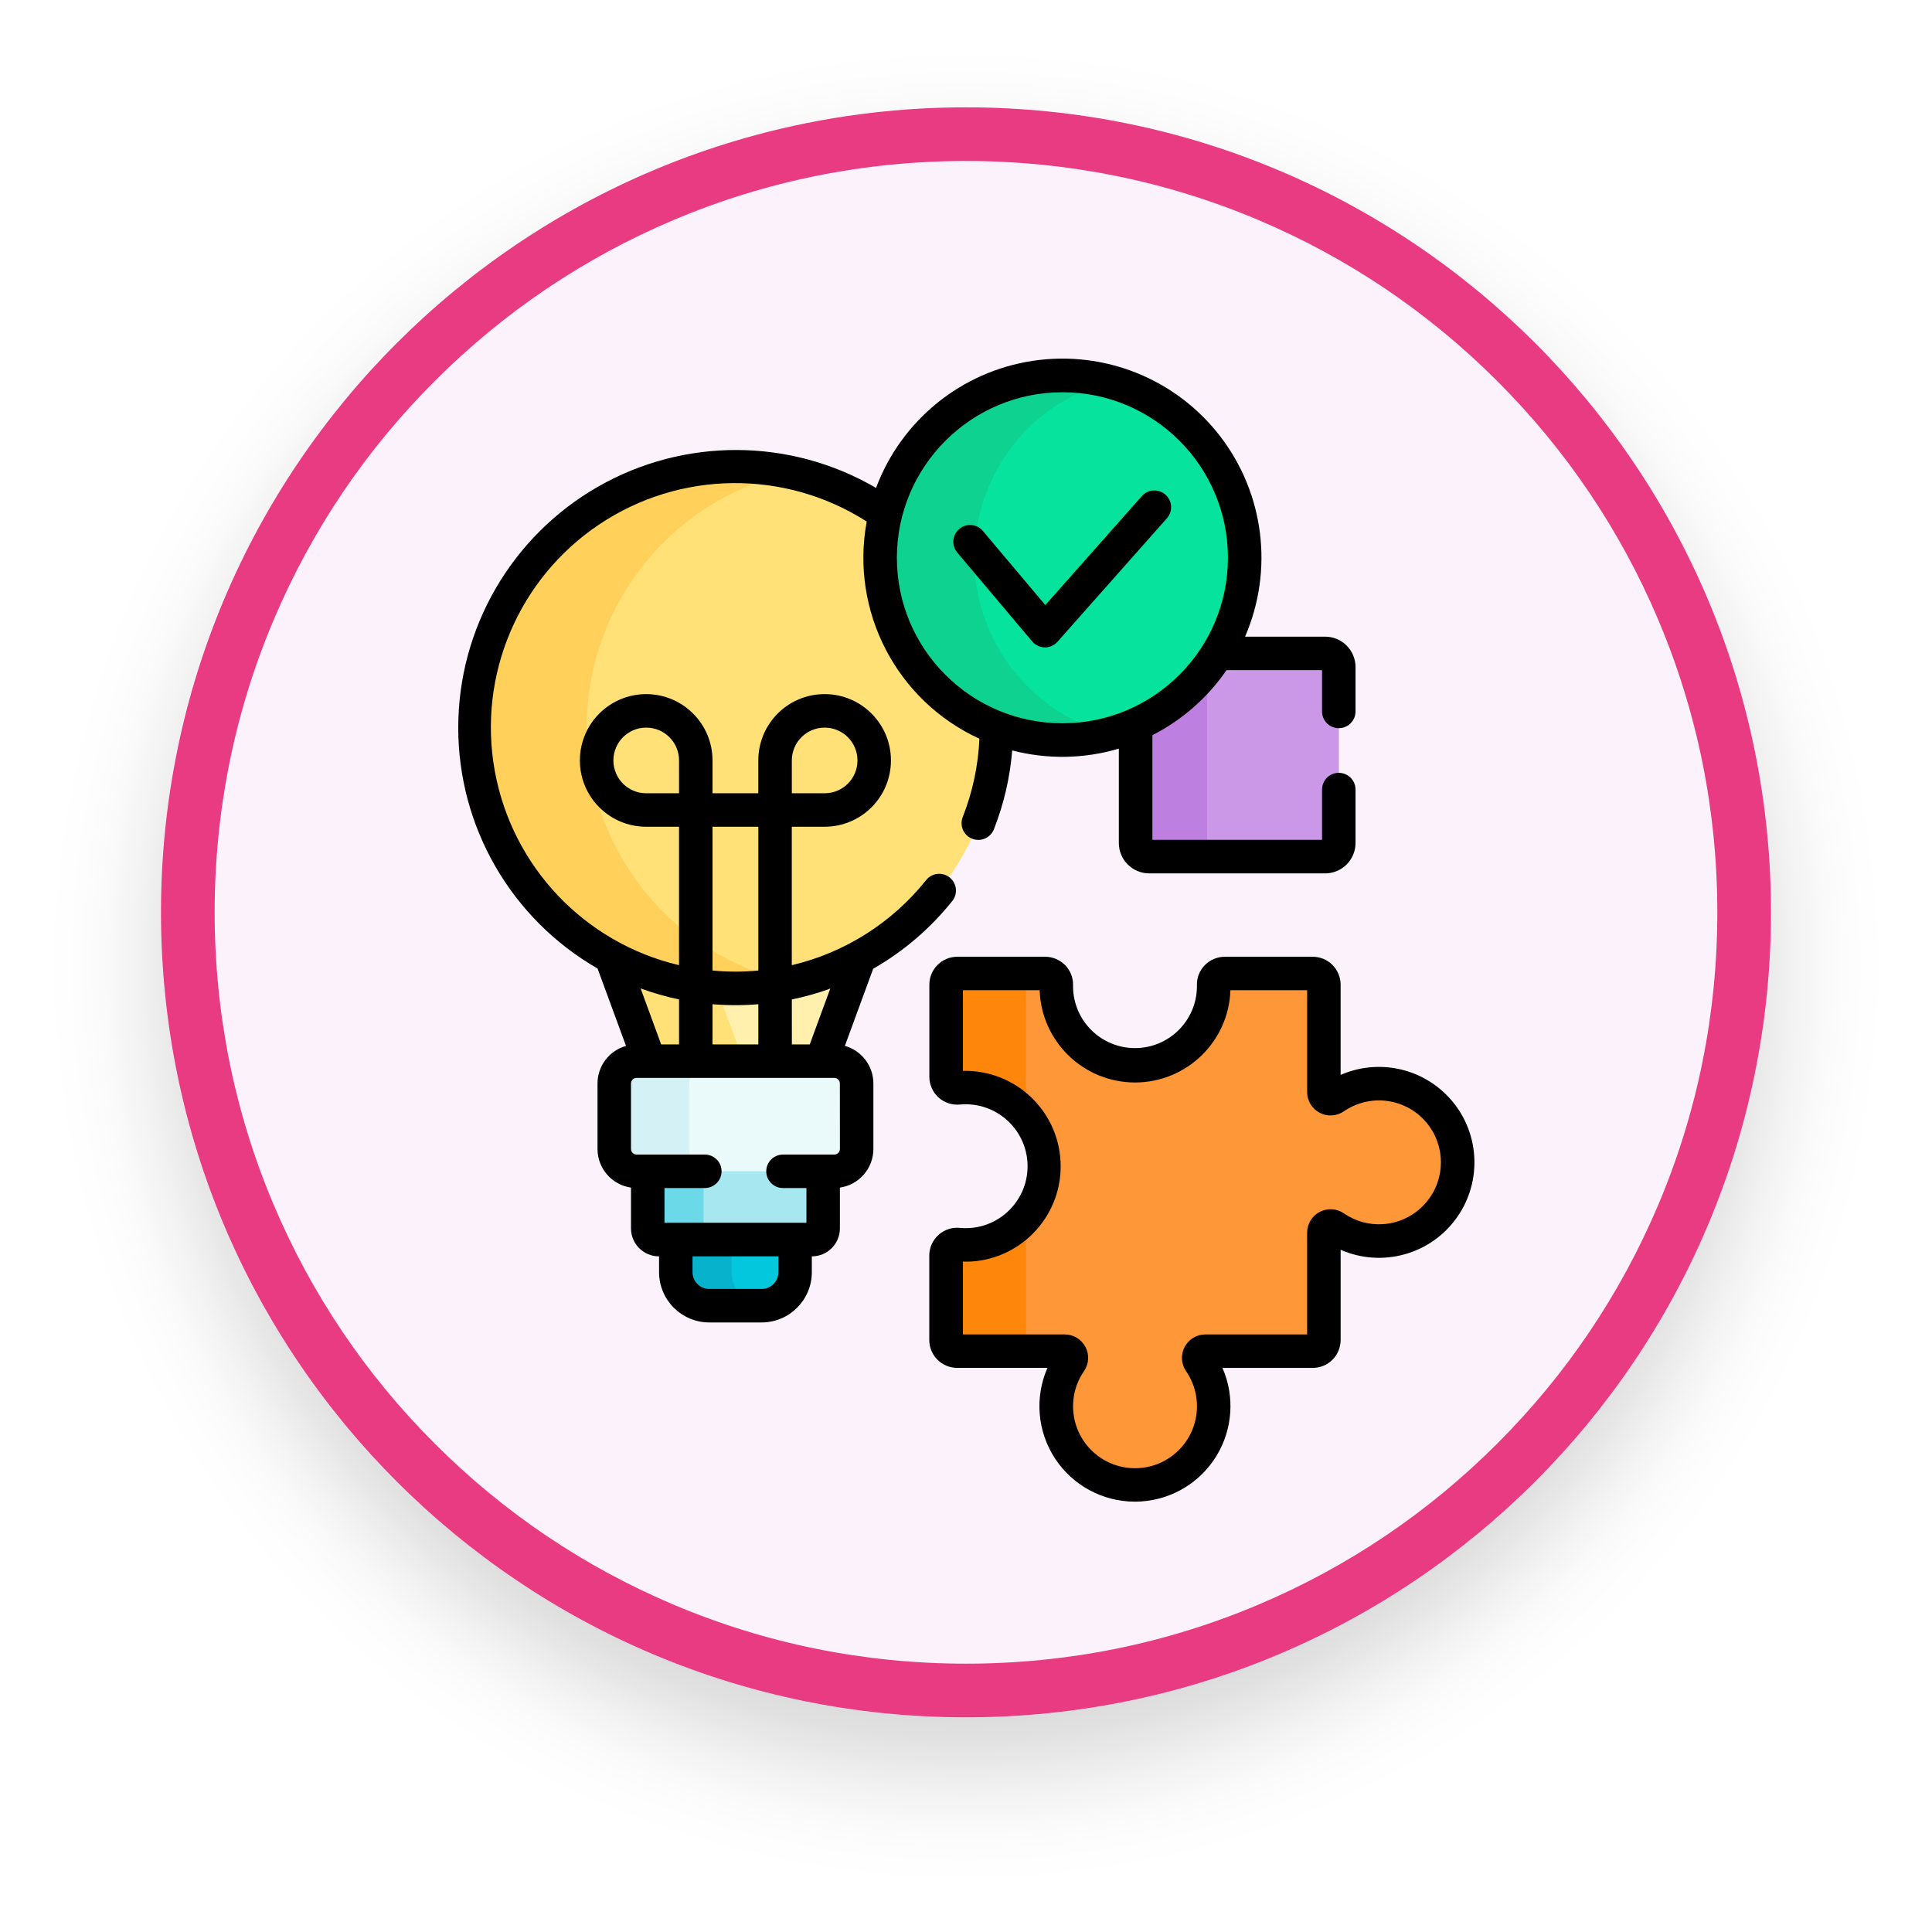
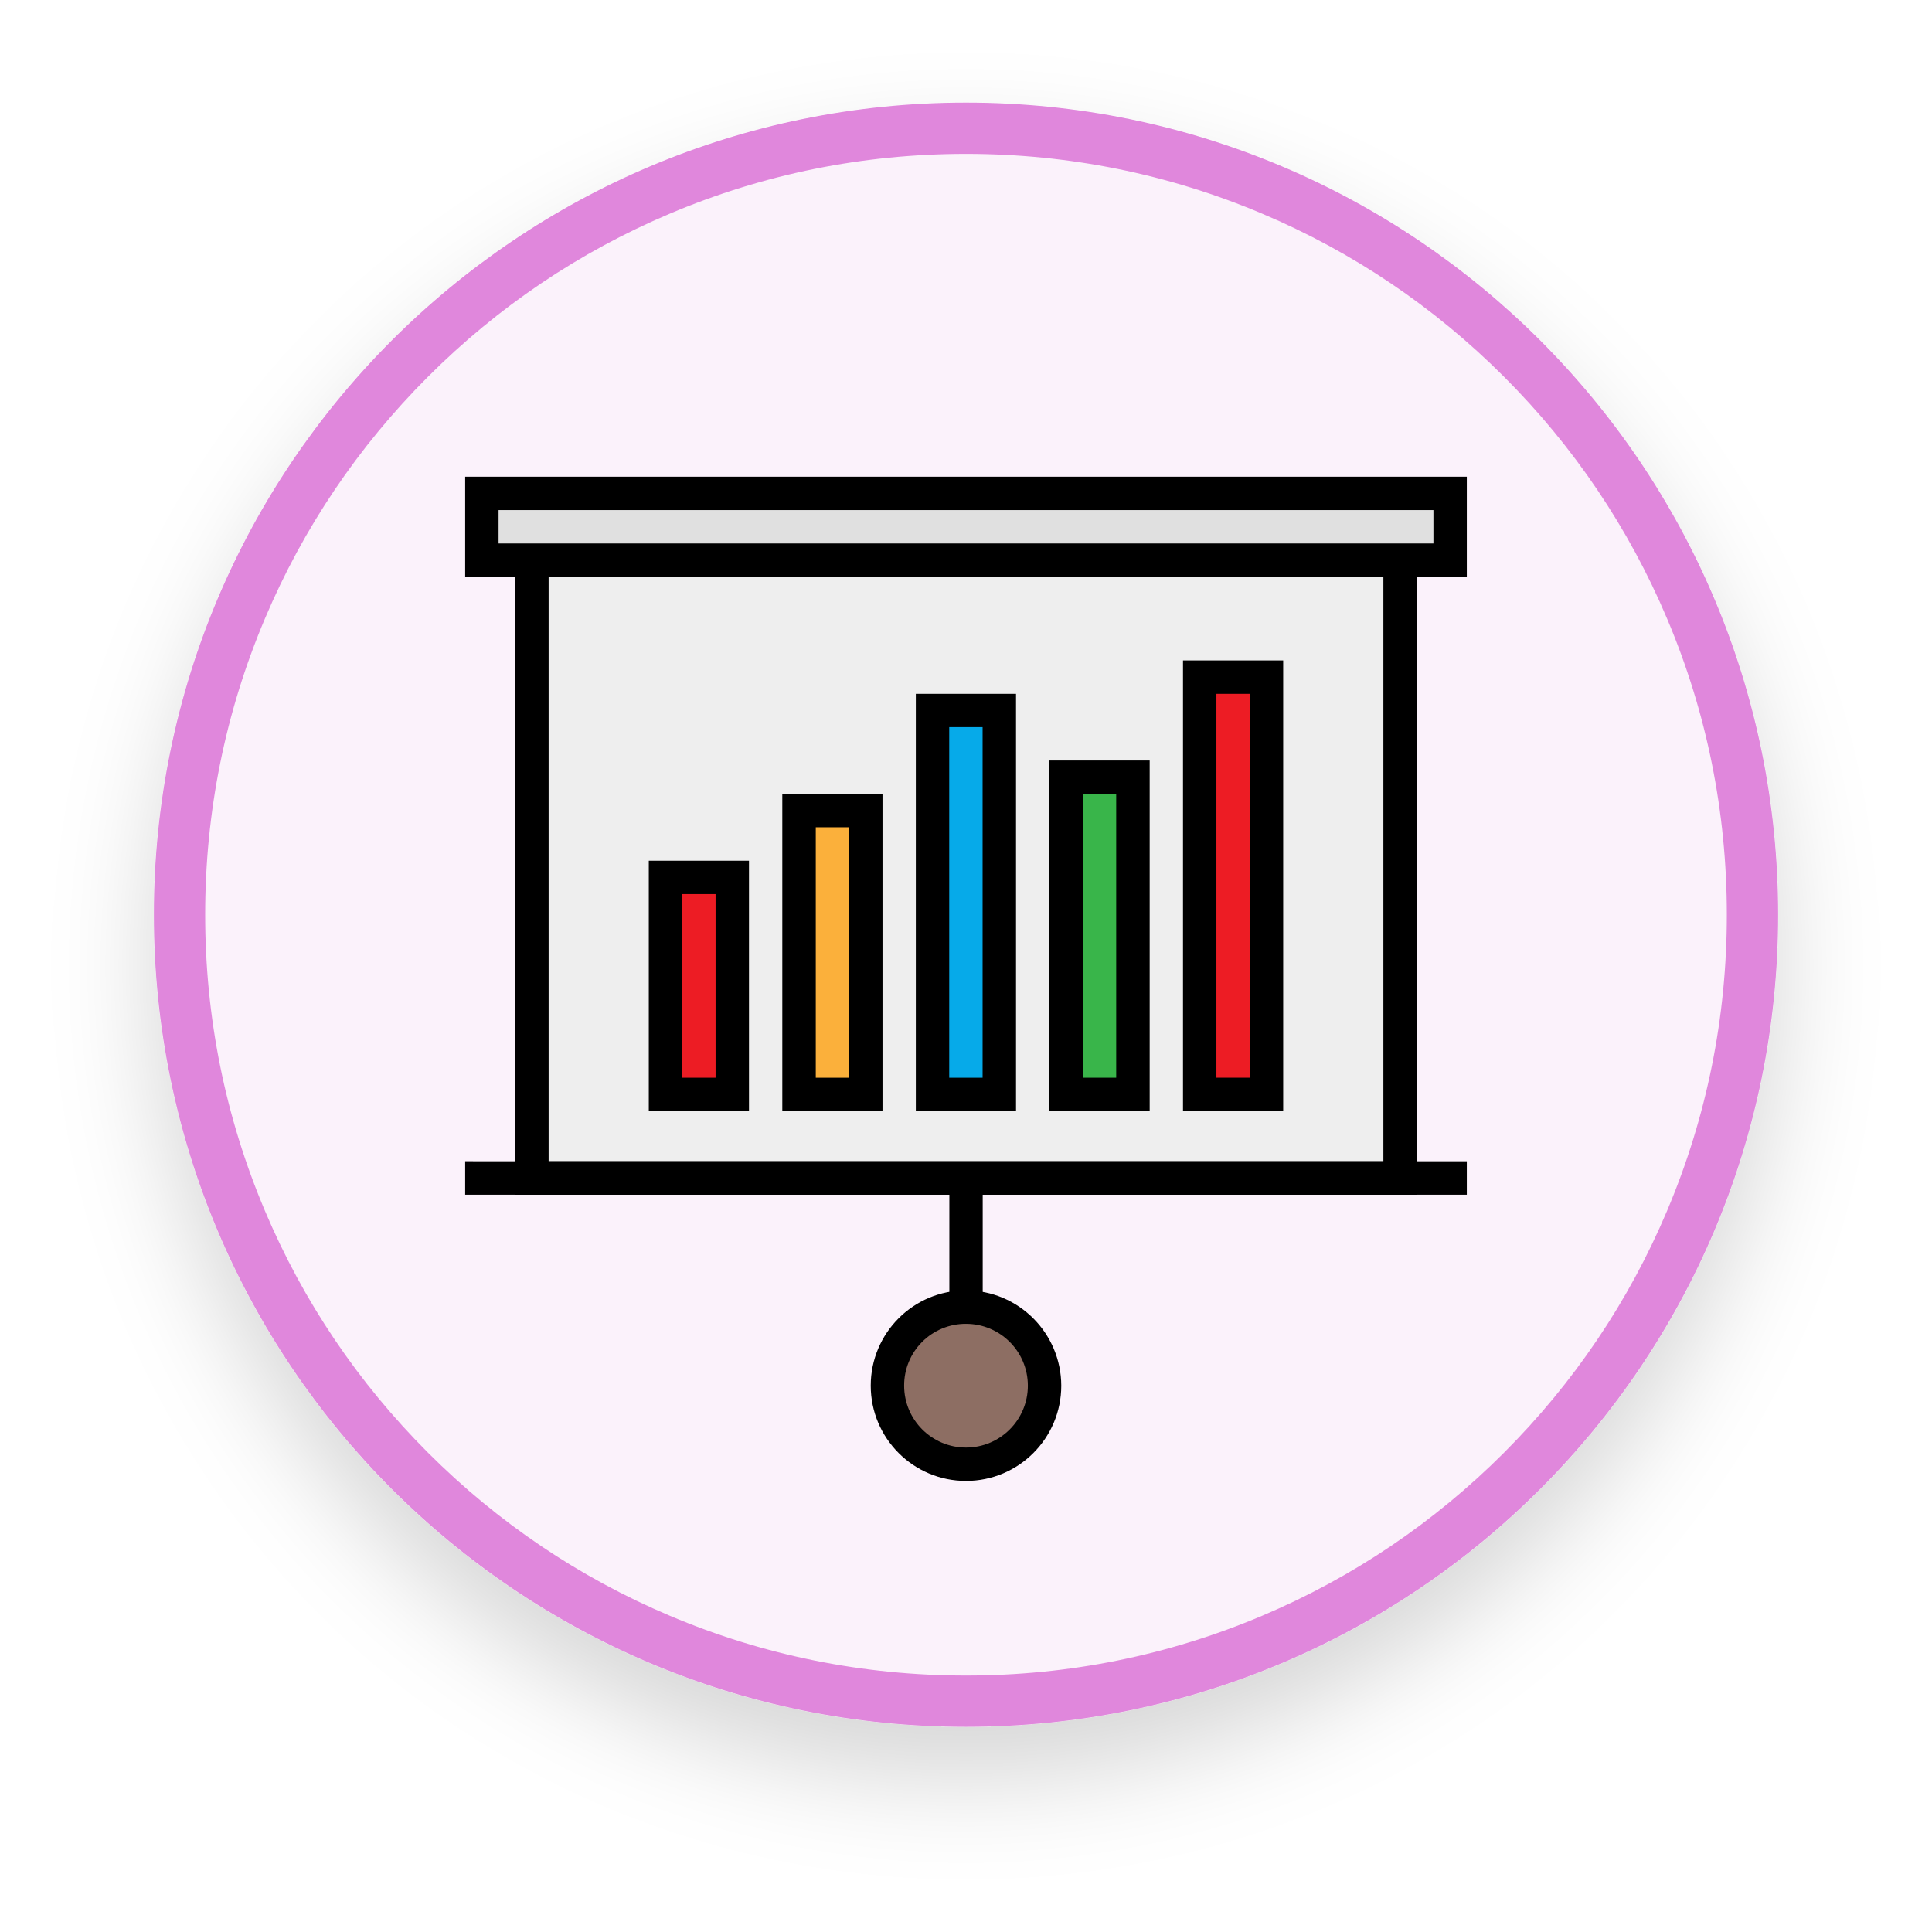
- <svg xmlns="http://www.w3.org/2000/svg" width="108" height="108" viewBox="0 0 108 108">
+ <svg xmlns="http://www.w3.org/2000/svg" width="113" height="113" viewBox="0 0 113 113">
  <defs>
-     <filter id="Trazado_904820" x="0" y="0" width="108" height="108" filterUnits="userSpaceOnUse">
+     <filter id="Trazado_982547" x="0" y="0" width="113" height="113" filterUnits="userSpaceOnUse">
      <feOffset dy="3" input="SourceAlpha" />
      <feGaussianBlur stdDeviation="3" result="blur" />
      <feFlood flood-opacity="0.161" />
      <feComposite operator="in" in2="blur" />
      <feComposite in="SourceGraphic" />
    </filter>
  </defs>
-   <g id="Grupo_1159947" data-name="Grupo 1159947" transform="translate(-200 -1756)">
-     <g id="Icono" transform="translate(-415.101 -3244)">
-       <g transform="matrix(1, 0, 0, 1, 615.1, 5000)" filter="url(#Trazado_904820)">
-         <g id="Trazado_904820-2" data-name="Trazado 904820" transform="translate(9 6)" fill="#fbf2fb">
-           <path d="M 45 88.5 C 39.127 88.5 33.43 87.35 28.068 85.082 C 22.889 82.891 18.236 79.755 14.241 75.759 C 10.245 71.764 7.109 67.111 4.918 61.932 C 2.65 56.57 1.5 50.873 1.5 45 C 1.5 39.127 2.65 33.43 4.918 28.068 C 7.109 22.889 10.245 18.236 14.241 14.241 C 18.236 10.245 22.889 7.109 28.068 4.918 C 33.43 2.65 39.127 1.5 45 1.5 C 50.873 1.5 56.57 2.65 61.932 4.918 C 67.111 7.109 71.764 10.245 75.759 14.241 C 79.755 18.236 82.891 22.889 85.082 28.068 C 87.35 33.43 88.5 39.127 88.5 45 C 88.5 50.873 87.35 56.57 85.082 61.932 C 82.891 67.111 79.755 71.764 75.759 75.759 C 71.764 79.755 67.111 82.891 61.932 85.082 C 56.57 87.35 50.873 88.5 45 88.5 Z" stroke="none" />
-           <path d="M 45 3 C 39.329 3 33.829 4.11 28.653 6.299 C 23.652 8.415 19.16 11.443 15.302 15.302 C 11.443 19.16 8.415 23.652 6.299 28.653 C 4.11 33.829 3 39.329 3 45 C 3 50.671 4.11 56.171 6.299 61.347 C 8.415 66.348 11.443 70.84 15.302 74.698 C 19.16 78.557 23.652 81.585 28.653 83.701 C 33.829 85.89 39.329 87 45 87 C 50.671 87 56.171 85.89 61.347 83.701 C 66.348 81.585 70.84 78.557 74.698 74.698 C 78.557 70.84 81.585 66.348 83.701 61.347 C 85.89 56.171 87 50.671 87 45 C 87 39.329 85.89 33.829 83.701 28.653 C 81.585 23.652 78.557 19.16 74.698 15.302 C 70.84 11.443 66.348 8.415 61.347 6.299 C 56.171 4.11 50.671 3 45 3 M 45 0 C 69.853 0 90 20.147 90 45 C 90 69.853 69.853 90 45 90 C 20.147 90 0 69.853 0 45 C 0 20.147 20.147 0 45 0 Z" stroke="none" fill="#e93b81" />
+   <g id="Grupo_1164265" data-name="Grupo 1164265" transform="translate(-1217 -1107)">
+     <g id="Grupo_1163951" data-name="Grupo 1163951" transform="translate(0 -1371)">
+       <g id="Grupo_1161821" data-name="Grupo 1161821" transform="translate(1226 2484)">
+         <g id="Grupo_1152576" data-name="Grupo 1152576" transform="translate(0)">
+           <g id="Grupo_1148633" data-name="Grupo 1148633">
+             <g id="Grupo_1148525" data-name="Grupo 1148525">
+               <g transform="matrix(1, 0, 0, 1, -9, -6)" filter="url(#Trazado_982547)">
+                 <g id="Trazado_982547-2" data-name="Trazado 982547" transform="translate(9 6)" fill="#fbf2fb">
+                   <path d="M 47.5 93.5 C 41.289 93.5 35.265 92.284 29.595 89.886 C 24.118 87.569 19.198 84.252 14.973 80.027 C 10.748 75.802 7.431 70.882 5.114 65.405 C 2.716 59.735 1.5 53.711 1.5 47.5 C 1.5 41.289 2.716 35.265 5.114 29.595 C 7.431 24.118 10.748 19.198 14.973 14.973 C 19.198 10.748 24.118 7.431 29.595 5.114 C 35.265 2.716 41.289 1.5 47.5 1.5 C 53.711 1.5 59.735 2.716 65.405 5.114 C 70.882 7.431 75.802 10.748 80.027 14.973 C 84.252 19.198 87.569 24.118 89.886 29.595 C 92.284 35.265 93.5 41.289 93.5 47.5 C 93.5 53.711 92.284 59.735 89.886 65.405 C 87.569 70.882 84.252 75.802 80.027 80.027 C 75.802 84.252 70.882 87.569 65.405 89.886 C 59.735 92.284 53.711 93.5 47.5 93.5 Z" stroke="none" />
+                   <path d="M 47.5 3 C 41.491 3 35.664 4.176 30.18 6.496 C 24.881 8.737 20.122 11.946 16.034 16.034 C 11.946 20.122 8.737 24.881 6.496 30.18 C 4.176 35.664 3 41.491 3 47.5 C 3 53.509 4.176 59.336 6.496 64.82 C 8.737 70.119 11.946 74.878 16.034 78.966 C 20.122 83.054 24.881 86.263 30.18 88.504 C 35.664 90.824 41.491 92 47.5 92 C 53.509 92 59.336 90.824 64.82 88.504 C 70.119 86.263 74.878 83.054 78.966 78.966 C 83.054 74.878 86.263 70.119 88.504 64.82 C 90.824 59.336 92 53.509 92 47.5 C 92 41.491 90.824 35.664 88.504 30.18 C 86.263 24.881 83.054 20.122 78.966 16.034 C 74.878 11.946 70.119 8.737 64.82 6.496 C 59.336 4.176 53.509 3 47.5 3 M 47.5 0 C 73.734 0 95 21.266 95 47.5 C 95 73.734 73.734 95 47.5 95 C 21.266 95 0 73.734 0 47.5 C 0 21.266 21.266 0 47.5 0 Z" stroke="none" fill="#e087dc" />
+                 </g>
+               </g>
+             </g>
+           </g>
        </g>
      </g>
    </g>
-     <g id="resolucion-de-problemas_2_" data-name="resolucion-de-problemas (2)" transform="translate(197.312 1776.054)">
-       <path id="Trazado_995049" data-name="Trazado 995049" d="M342.6,132h-6.022A10.228,10.228,0,0,1,332,135.981V142.6a.757.757,0,0,0,.757.757H342.6a.757.757,0,0,0,.757-.757v-9.842A.757.757,0,0,0,342.6,132Z" transform="translate(-265.826 -115.527)" fill="#cb97e7" />
-       <g id="Grupo_1159934" data-name="Grupo 1159934" transform="translate(66.172 17.317)">
-         <path id="Trazado_995050" data-name="Trazado 995050" d="M335.992,148.525v-9.753A10.22,10.22,0,0,1,332,141.909v6.617a.757.757,0,0,0,.757.757h3.993A.757.757,0,0,1,335.992,148.525Z" transform="translate(-331.999 -138.772)" fill="#bd80e1" />
-       </g>
-       <g id="Grupo_1159945" data-name="Grupo 1159945" transform="translate(29.206 0.936)">
-         <path id="Trazado_995051" data-name="Trazado 995051" d="M108.809,273.834l2.139-5.82a14.615,14.615,0,0,1-13.891,0l2.139,5.82Z" transform="translate(-89.409 -235.505)" fill="#fff0ad" />
-         <path id="Trazado_995052" data-name="Trazado 995052" d="M104.453,273.834l-1.508-4.1a14.5,14.5,0,0,1-5.888-1.717l2.139,5.82Z" transform="translate(-89.41 -235.505)" fill="#ffe177" />
-         <path id="Trazado_995053" data-name="Trazado 995053" d="M126,393.588v1.947a1.872,1.872,0,0,0,1.872,1.872H130.8a1.872,1.872,0,0,0,1.872-1.872v-1.947Z" transform="translate(-114.74 -345.409)" fill="#02c7dd" />
-         <path id="Trazado_995054" data-name="Trazado 995054" d="M129.12,395.535v-1.947H126v1.947a1.872,1.872,0,0,0,1.872,1.872H130.8c.033,0,.065,0,.1-.005A1.87,1.87,0,0,1,129.12,395.535Z" transform="translate(-114.74 -345.409)" fill="#07b2cd" />
-         <path id="Trazado_995055" data-name="Trazado 995055" d="M113.43,362.995v3.318a.624.624,0,0,0,.624.624h8.557a.624.624,0,0,0,.624-.624v-3.318Z" transform="translate(-103.739 -318.633)" fill="#a6e7f0" />
-         <path id="Trazado_995056" data-name="Trazado 995056" d="M116.55,366.314V363h-3.12v3.319a.624.624,0,0,0,.624.624h3.12A.624.624,0,0,1,116.55,366.314Z" transform="translate(-103.739 -318.633)" fill="#6bd9e7" />
-         <path id="Trazado_995057" data-name="Trazado 995057" d="M58.452,53.3a10.207,10.207,0,0,1,.3-2.459,14.594,14.594,0,1,0,6.2,11.957A10.19,10.19,0,0,1,58.452,53.3Z" transform="translate(-35.77 -43.115)" fill="#ffe177" />
-         <g id="Grupo_1159935" data-name="Grupo 1159935" transform="translate(0 5.078)">
-           <path id="Trazado_995058" data-name="Trazado 995058" d="M42.051,62.787A14.6,14.6,0,0,1,53.5,48.534a14.593,14.593,0,1,0,0,28.507A14.6,14.6,0,0,1,42.051,62.787Z" transform="translate(-35.769 -48.194)" fill="#ffd15b" />
-         </g>
-         <g id="Grupo_1159936" data-name="Grupo 1159936" transform="translate(7.819 38.329)">
-           <path id="Trazado_995059" data-name="Trazado 995059" d="M110.729,320.809H99.677a1.248,1.248,0,0,1-1.248-1.248V315.9a1.248,1.248,0,0,1,1.248-1.248h11.053a1.248,1.248,0,0,1,1.248,1.248v3.662A1.248,1.248,0,0,1,110.729,320.809Z" transform="translate(-98.429 -314.651)" fill="#eaf9fa" />
-         </g>
-         <path id="Trazado_995060" data-name="Trazado 995060" d="M102.619,319.561V315.9a1.248,1.248,0,0,1,1.248-1.248H99.678A1.248,1.248,0,0,0,98.43,315.9v3.662a1.248,1.248,0,0,0,1.248,1.248h4.189A1.248,1.248,0,0,1,102.619,319.561Z" transform="translate(-90.611 -276.322)" fill="#d4f2f6" />
-         <g id="Grupo_1159937" data-name="Grupo 1159937" transform="translate(26.374 33.429)">
-           <path id="Trazado_995061" data-name="Trazado 995061" d="M271.617,290.331a4.382,4.382,0,0,1-2.792-.76.375.375,0,0,0-.592.3v6a.624.624,0,0,1-.624.624h-6a.375.375,0,0,0-.3.592,4.4,4.4,0,1,1-7.248-.011.373.373,0,0,0-.311-.582h-6a.624.624,0,0,1-.624-.624v-4.713a.62.62,0,0,1,.672-.622,4.5,4.5,0,0,0,.7.012,4.4,4.4,0,0,0-.273-8.789q-.207,0-.41.019a.626.626,0,0,1-.689-.62V276.01a.624.624,0,0,1,.624-.624h4.913a.621.621,0,0,1,.623.638c0,.044,0,.088,0,.132a4.4,4.4,0,1,0,8.8,0q0-.066,0-.132a.621.621,0,0,1,.623-.638h4.913a.624.624,0,0,1,.624.624v6a.373.373,0,0,0,.582.311,4.4,4.4,0,1,1,2.8,8.009Z" transform="translate(-247.12 -275.386)" fill="#fe9738" />
-         </g>
-         <g id="Grupo_1159938" data-name="Grupo 1159938" transform="translate(26.374 33.429)">
-           <path id="Trazado_995062" data-name="Trazado 995062" d="M271.617,290.331a4.382,4.382,0,0,1-2.792-.76.375.375,0,0,0-.592.3v6a.624.624,0,0,1-.624.624h-6a.375.375,0,0,0-.3.592,4.4,4.4,0,1,1-7.248-.011.373.373,0,0,0-.311-.582h-6a.624.624,0,0,1-.624-.624v-4.713a.62.62,0,0,1,.672-.622,4.5,4.5,0,0,0,.7.012,4.4,4.4,0,0,0-.273-8.789q-.207,0-.41.019a.626.626,0,0,1-.689-.62V276.01a.624.624,0,0,1,.624-.624h4.913a.621.621,0,0,1,.623.638c0,.044,0,.088,0,.132a4.4,4.4,0,1,0,8.8,0q0-.066,0-.132a.621.621,0,0,1,.623-.638h4.913a.624.624,0,0,1,.624.624v6a.373.373,0,0,0,.582.311,4.4,4.4,0,1,1,2.8,8.009Z" transform="translate(-247.12 -275.386)" fill="#fe9738" />
-         </g>
-         <g id="Grupo_1159941" data-name="Grupo 1159941" transform="translate(26.374 33.429)">
-           <g id="Grupo_1159939" data-name="Grupo 1159939" transform="translate(0)">
-             <path id="Trazado_995063" data-name="Trazado 995063" d="M247.807,281.785q.2-.019.41-.019a4.389,4.389,0,0,1,3.364,1.565v-7.319a.624.624,0,0,1,.624-.624h-4.464a.624.624,0,0,0-.624.624v5.153A.626.626,0,0,0,247.807,281.785Z" transform="translate(-247.118 -275.388)" fill="#fe860a" />
-           </g>
-           <g id="Grupo_1159940" data-name="Grupo 1159940" transform="translate(0 13.603)">
-             <path id="Trazado_995064" data-name="Trazado 995064" d="M251.582,391.284V384.4a4.4,4.4,0,0,1-3.091,1.563,4.478,4.478,0,0,1-.7-.012.62.62,0,0,0-.672.622v4.712a.624.624,0,0,0,.624.624h4.464a.624.624,0,0,1-.624-.624Z" transform="translate(-247.118 -384.398)" fill="#fe860a" />
-           </g>
-         </g>
-         <g id="Grupo_1159944" data-name="Grupo 1159944" transform="translate(22.682)">
-           <g id="Grupo_1159942" data-name="Grupo 1159942">
-             <circle id="Elipse_11783" data-name="Elipse 11783" cx="10.188" cy="10.188" r="10.188" fill="#05e39c" />
-           </g>
-           <g id="Grupo_1159943" data-name="Grupo 1159943" transform="translate(0 0)">
-             <path id="Trazado_995065" data-name="Trazado 995065" d="M222.8,17.688a10.192,10.192,0,0,1,7.557-9.844,10.189,10.189,0,1,0,0,19.687A10.191,10.191,0,0,1,222.8,17.688Z" transform="translate(-217.536 -7.5)" fill="#0ed290" />
-           </g>
-         </g>
-       </g>
-       <g id="Grupo_1159946" data-name="Grupo 1159946" transform="translate(28.27 0)">
-         <path id="Trazado_995066" data-name="Trazado 995066" d="M268.647,275.74a5.338,5.338,0,0,0-6.043-1.247v-5.046a1.562,1.562,0,0,0-1.56-1.56H256.13a1.569,1.569,0,0,0-1.121.474,1.54,1.54,0,0,0-.437,1.128c0,.034,0,.069,0,.1a3.463,3.463,0,0,1-6.925,0c0-.034,0-.069,0-.1a1.54,1.54,0,0,0-.438-1.128,1.569,1.569,0,0,0-1.121-.474h-4.913a1.562,1.562,0,0,0-1.56,1.56V274.6a1.559,1.559,0,0,0,.507,1.149,1.576,1.576,0,0,0,1.2.4c.107-.01.216-.015.324-.015a3.463,3.463,0,0,1,.216,6.919,3.563,3.563,0,0,1-.554-.01,1.545,1.545,0,0,0-1.185.395,1.568,1.568,0,0,0-.513,1.159v4.712a1.562,1.562,0,0,0,1.56,1.56h5.046a5.336,5.336,0,0,0,4.88,7.478c.126,0,.254,0,.381-.013A5.338,5.338,0,0,0,256,290.872h5.045a1.562,1.562,0,0,0,1.56-1.56v-5.045a5.335,5.335,0,0,0,6.043-8.527Zm-.446,3.887a3.465,3.465,0,0,1-3.211,3.207h0a3.433,3.433,0,0,1-2.2-.6,1.311,1.311,0,0,0-2.058,1.075V289h-5.689a1.311,1.311,0,0,0-1.075,2.058,3.463,3.463,0,1,1-5.707-.009,1.309,1.309,0,0,0-1.081-2.05h-5.689v-4.069c.164,0,.329,0,.493-.007a5.335,5.335,0,0,0-.493-10.656v-4.508h4.289a5.335,5.335,0,0,0,10.664,0h4.289v5.689a1.309,1.309,0,0,0,2.05,1.081,3.462,3.462,0,0,1,5.419,3.1Z" transform="translate(-213.245 -234.458)" />
-         <path id="Trazado_995067" data-name="Trazado 995067" d="M49.916,38.412,51.5,34.1a15.573,15.573,0,0,0,4.421-3.786.936.936,0,0,0-1.461-1.171,13.606,13.606,0,0,1-7.51,4.758V26.161h1.835a3.707,3.707,0,1,0-3.707-3.707V24.29H42.518V22.455a3.707,3.707,0,1,0-3.707,3.707h1.835V33.9a13.657,13.657,0,1,1,10.492-24.8,11.126,11.126,0,0,0,6.3,12.141,13.564,13.564,0,0,1-.925,4.359.936.936,0,1,0,1.742.684,15.407,15.407,0,0,0,1.016-4.388,11.139,11.139,0,0,0,5.961-.1v5.28a1.7,1.7,0,0,0,1.693,1.693H76.77a1.7,1.7,0,0,0,1.693-1.693V24.084a.936.936,0,0,0-1.872,0v2.808H67.107V21.043a11.2,11.2,0,0,0,4.144-3.636h5.34v2.309a.936.936,0,1,0,1.872,0V17.229a1.7,1.7,0,0,0-1.693-1.693H72.288A11.124,11.124,0,1,0,51.66,7.221,15.525,15.525,0,1,0,36.092,34.086l1.59,4.327a2.186,2.186,0,0,0-1.593,2.1v3.662a2.185,2.185,0,0,0,1.872,2.159v2.283a1.562,1.562,0,0,0,1.56,1.56h.009v.887a2.811,2.811,0,0,0,2.808,2.808h2.924a2.811,2.811,0,0,0,2.808-2.808v-.887h.009a1.562,1.562,0,0,0,1.56-1.56V46.333a2.185,2.185,0,0,0,1.872-2.159V40.513A2.186,2.186,0,0,0,49.916,38.412ZM46.952,22.455a1.835,1.835,0,1,1,1.835,1.835H46.952ZM62.077,1.872a9.253,9.253,0,1,1-9.253,9.253A9.263,9.263,0,0,1,62.077,1.872ZM46.952,35.816A15.441,15.441,0,0,0,49.1,35.21l-1.146,3.119h-1Zm-4.434-9.655H45.08V34.2c-.423.039-.851.06-1.281.06s-.859-.021-1.281-.061V26.161Zm0,9.922c.423.035.849.053,1.281.053s.857-.018,1.281-.053v2.245H42.518ZM38.812,24.29a1.835,1.835,0,1,1,1.835-1.835V24.29Zm1.835,11.525v2.514h-1L38.5,35.2A15.393,15.393,0,0,0,40.646,35.815ZM46.2,51.063a.937.937,0,0,1-.936.936H42.337a.937.937,0,0,1-.936-.936v-.887h4.8Zm3.44-6.888a.312.312,0,0,1-.312.312h-2.87a.936.936,0,0,0,0,1.872h1.31V48.3H39.833V46.358h2.255a.936.936,0,0,0,0-1.872H38.273a.312.312,0,0,1-.312-.312V40.513a.312.312,0,0,1,.312-.312H49.325a.312.312,0,0,1,.312.312Z" transform="translate(-28.27 0)" />
-         <path id="Trazado_995068" data-name="Trazado 995068" d="M254.744,67.332a.936.936,0,0,0,.7.333h.012a.936.936,0,0,0,.7-.315l6.131-6.917a.936.936,0,0,0-1.4-1.242L255.478,65.3l-3.49-4.144a.936.936,0,1,0-1.432,1.206Z" transform="translate(-222.626 -51.529)" />
-       </g>
+     <g id="layer1" transform="translate(1243.731 854.287)">
+       <path id="path7234" d="M1.269,281.653v38.086H53.994V281.653Z" transform="translate(2.133 2.847)" />
+       <path id="rect5120" d="M1.8,282.183H50.624v34.179H1.8Z" transform="translate(3.557 4.272)" fill="#eee" />
+       <path id="path7238" d="M.476,280.595v5.86H59.061v-5.86Z" transform="translate(0 0)" />
+       <path id="rect5122" d="M1.006,281.124H55.684v1.953H1.006Z" transform="translate(1.424 1.423)" fill="#e0e0e0" />
+       <path id="path5124" d="M.476,291.444V293.4H59.061v-1.953Z" transform="translate(0 29.188)" />
+       <path id="path5126" d="M8.15,291.708v7.813H10.1v-7.813Z" transform="translate(20.646 29.898)" />
+       <path id="path7246" d="M12.476,293.491a5.572,5.572,0,1,0,5.572,5.572A5.588,5.588,0,0,0,12.476,293.491Z" transform="translate(17.293 34.695)" />
+       <path id="circle5128" d="M11.052,294.021a3.618,3.618,0,1,1-3.618,3.618A3.6,3.6,0,0,1,11.052,294.021Z" transform="translate(18.717 36.121)" fill="#8d6e63" />
+       <path id="path7250" d="M9.736,285.093V305.6H15.6V285.093Z" transform="translate(24.912 12.101)" />
+       <path id="path5131" d="M10.265,285.622h1.953v16.6H10.265Z" transform="translate(26.336 13.525)" fill="#39b54a" />
+       <path id="path7254" d="M11.853,283.507v26.359h5.86V283.507Z" transform="translate(30.608 7.834)" />
+       <path id="path5133" d="M12.383,284.036h1.953v22.452H12.383Z" transform="translate(32.032 9.258)" fill="#ed1c24" />
+       <path id="path7258" d="M5.5,285.622v18.553h5.86V285.622Z" transform="translate(13.525 13.525)" />
+       <path id="path5135" d="M6.033,286.151H7.986V300.8H6.033Z" transform="translate(14.95 14.948)" fill="#fbb03b" />
+       <path id="path7262" d="M7.619,284.036v24.406h5.86V284.036Z" transform="translate(19.216 9.258)" />
+       <path id="path5137" d="M8.148,284.564H10.1V305.07H8.148Z" transform="translate(20.64 10.678)" fill="#06aae9" />
+       <path id="path7266" d="M3.387,286.681v14.646h5.86V286.681Z" transform="translate(7.829 16.374)" />
+       <path id="path5139" d="M3.916,287.21H5.869v10.74H3.916Z" transform="translate(9.253 17.797)" fill="#ed1c24" />
    </g>
  </g>
</svg>
